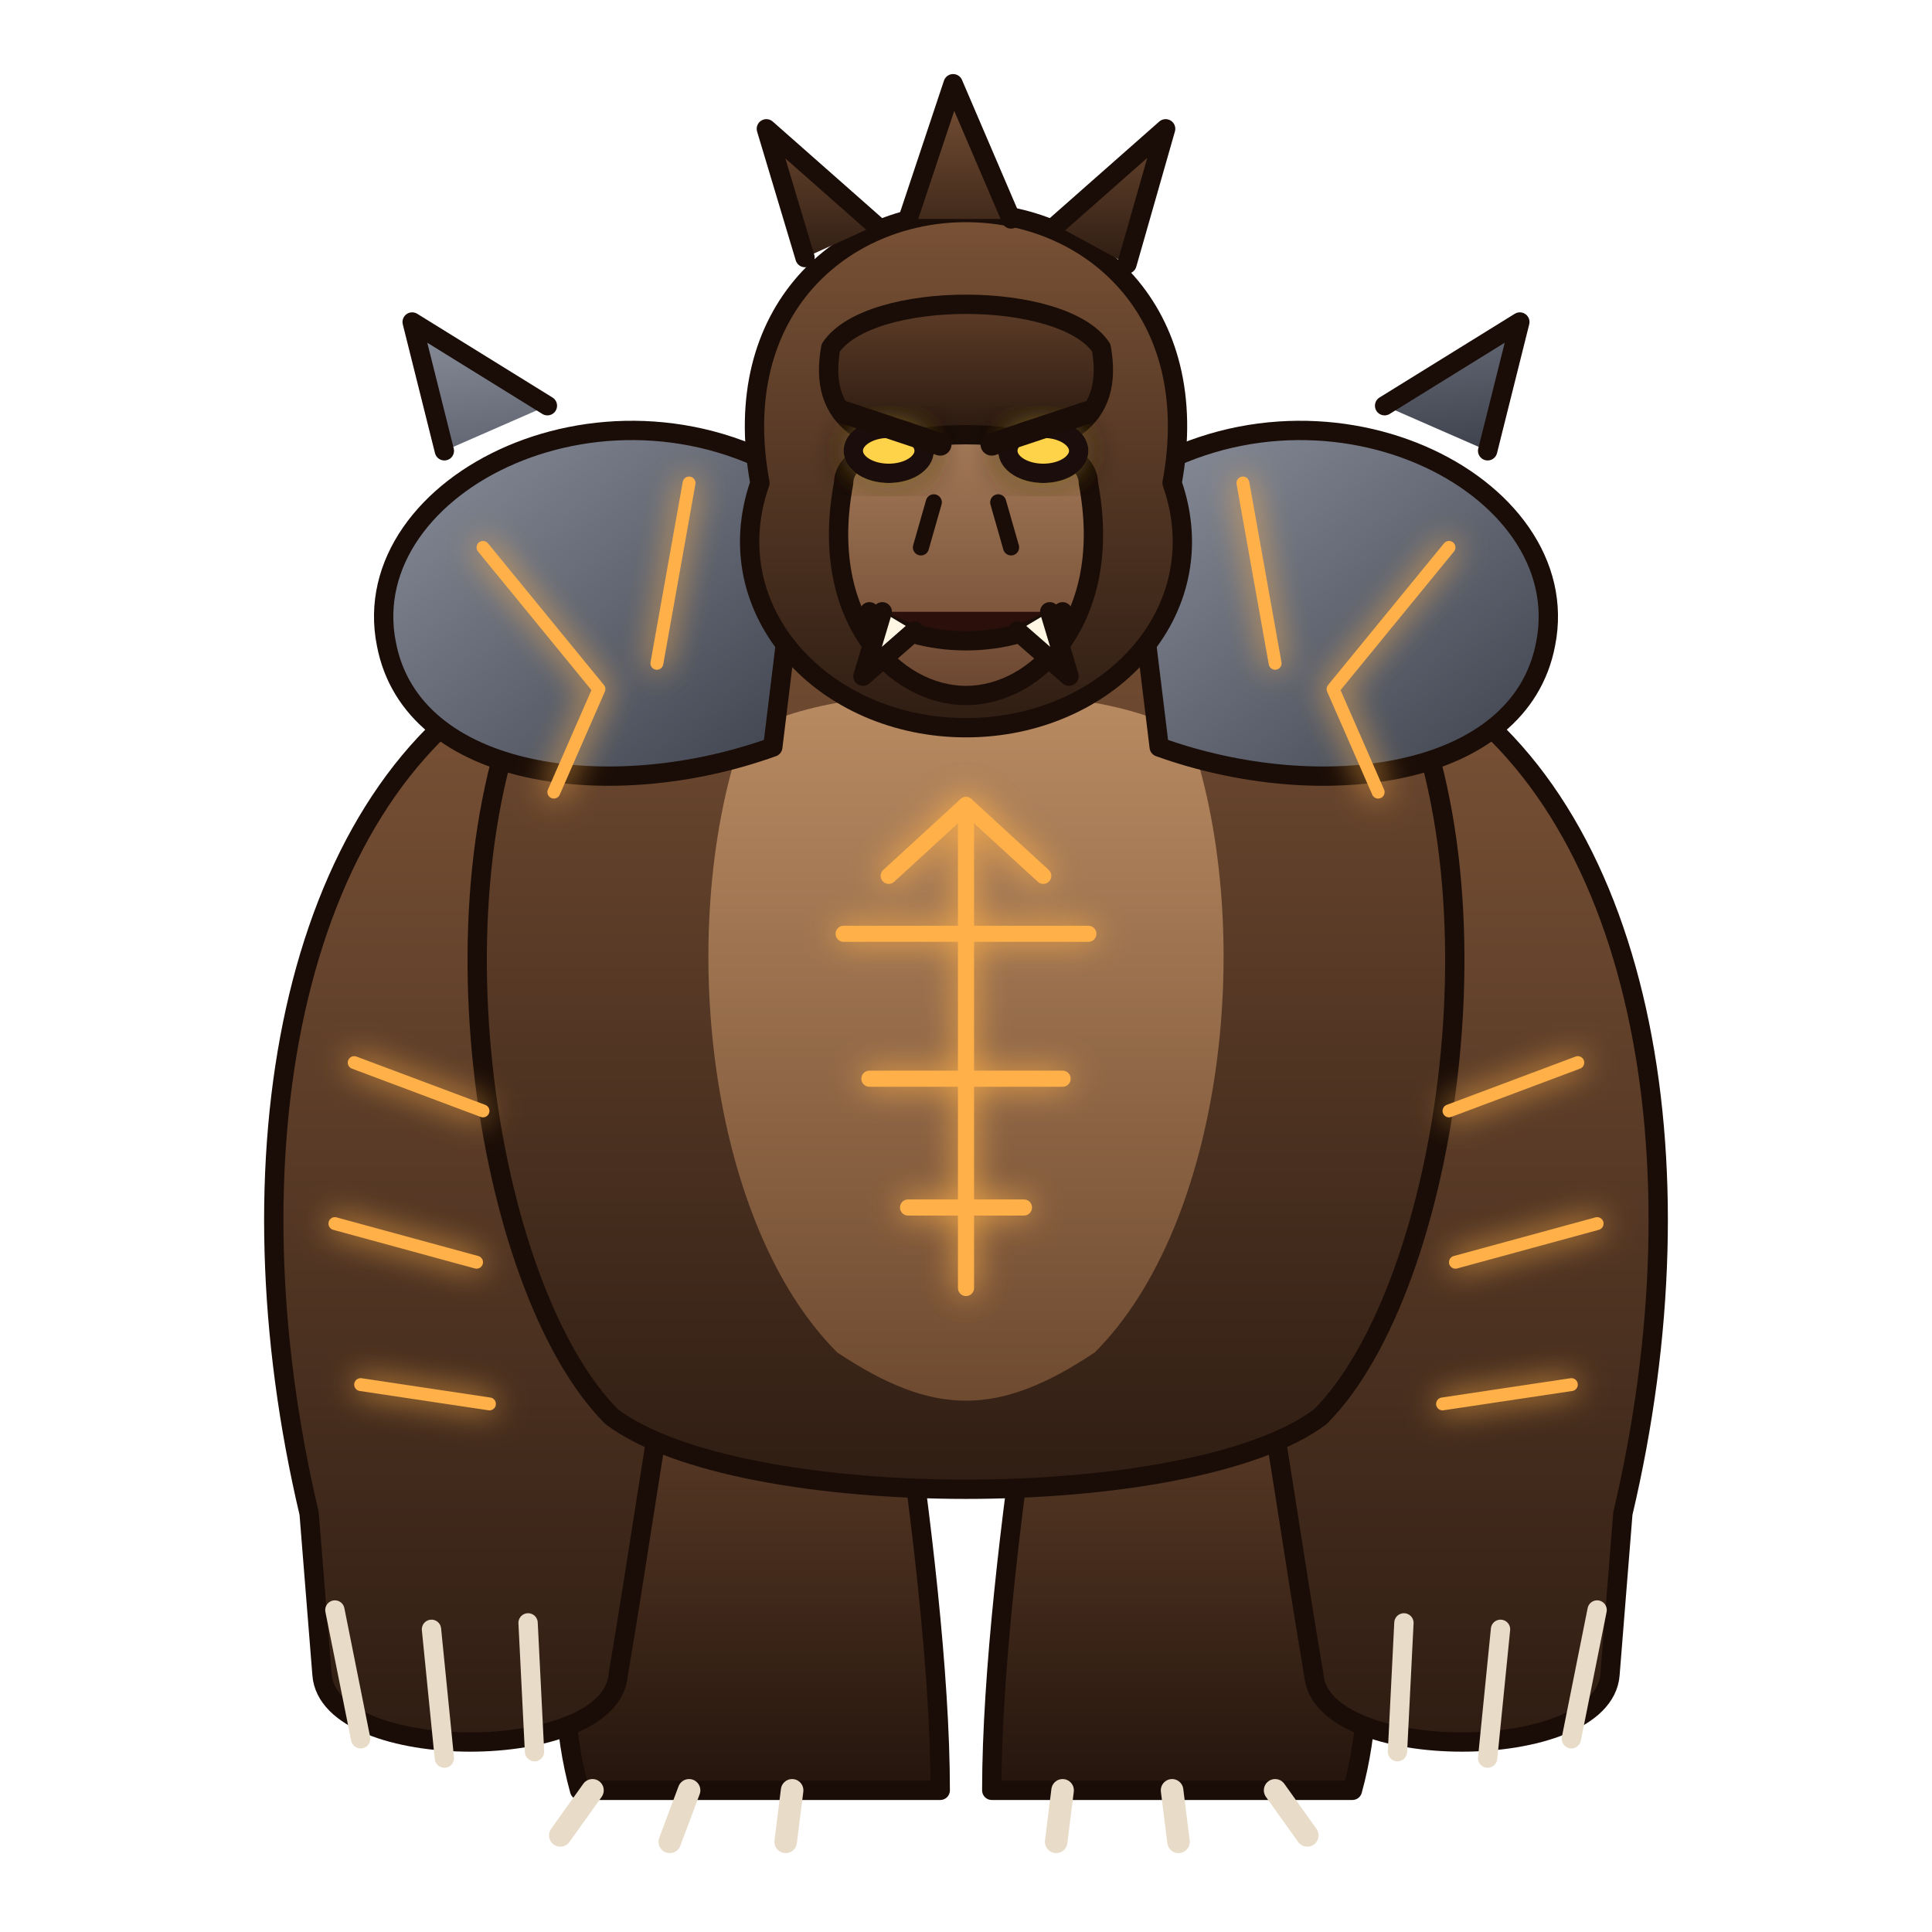
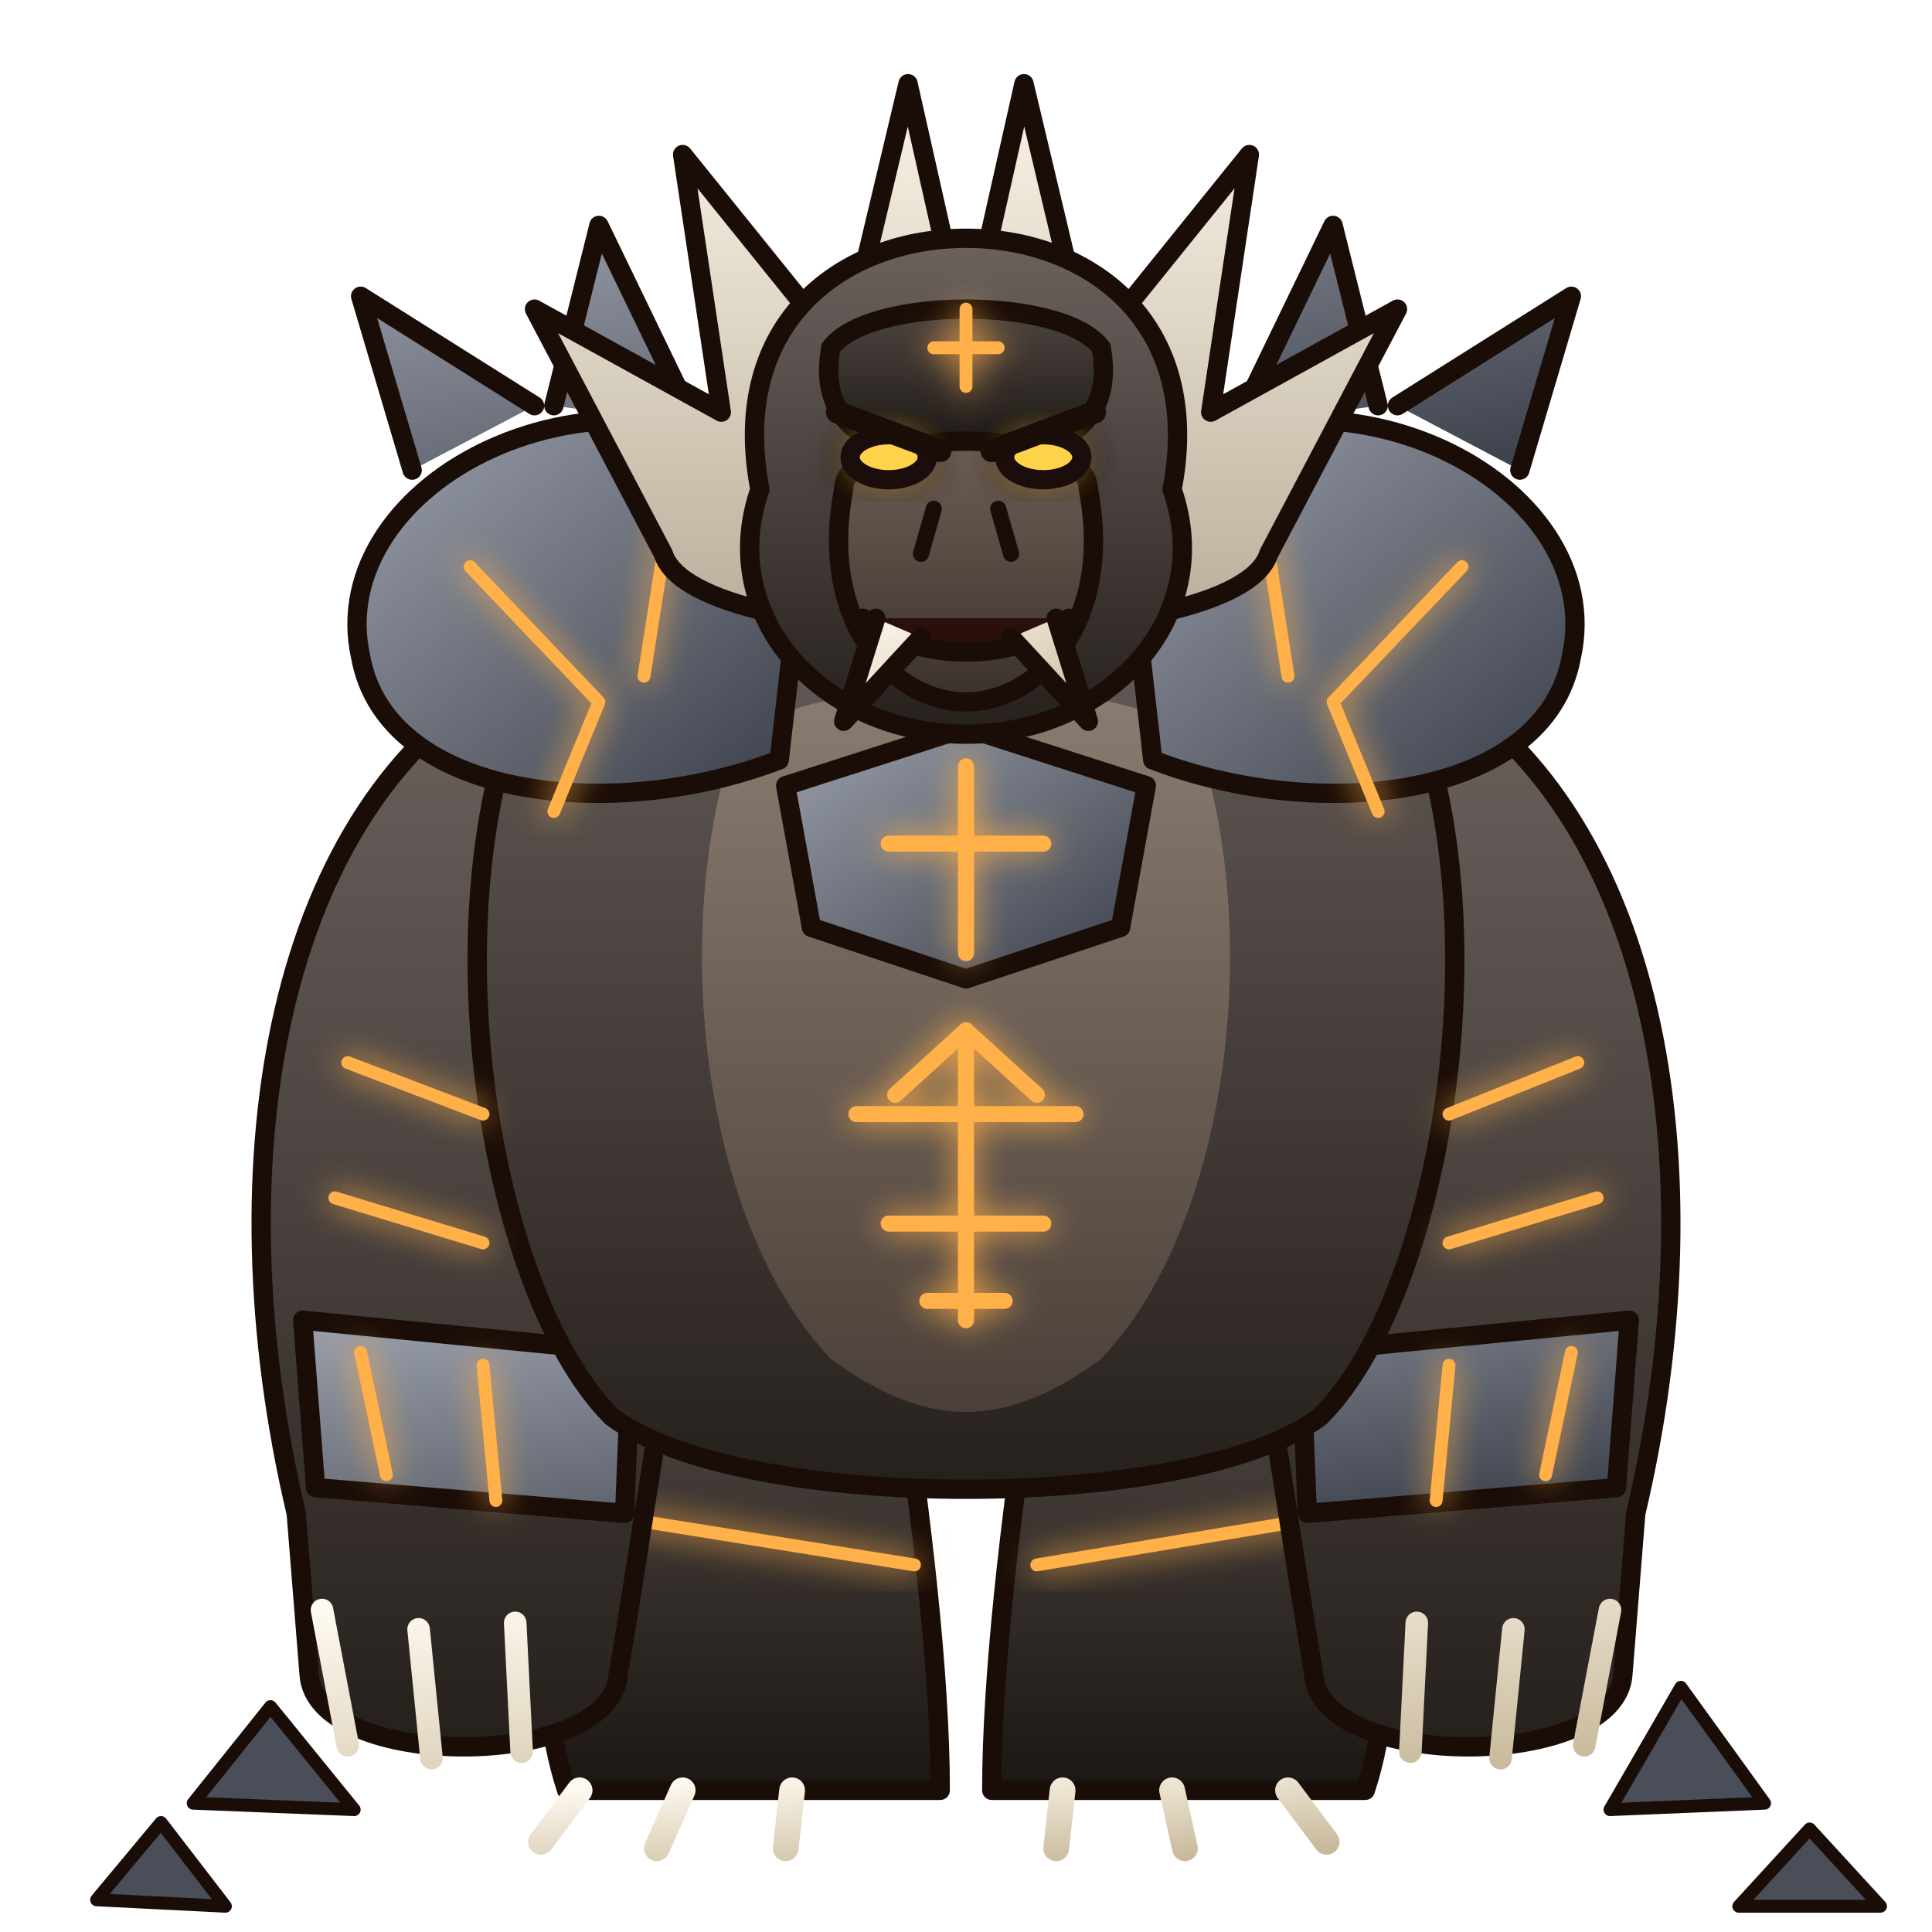
<svg xmlns="http://www.w3.org/2000/svg" viewBox="0 0 600 600">
  <defs>
    <linearGradient id="fur" x1="0" y1="0" x2="0" y2="1">
-       <stop offset="0" stop-color="#7a5236" />
-       <stop offset="1" stop-color="#2f1d13" />
+       <stop offset="0" stop-color="#6b625e" />
+       <stop offset="1" stop-color="#26201d" />
    </linearGradient>
    <linearGradient id="fur2" x1="0" y1="0" x2="0" y2="1">
-       <stop offset="0" stop-color="#5e3d28" />
-       <stop offset="1" stop-color="#24150d" />
+       <stop offset="0" stop-color="#4c4440" />
+       <stop offset="1" stop-color="#1c1714" />
+     </linearGradient>
+     <linearGradient id="mane" x1="0" y1="0" x2="0" y2="1">
+       <stop offset="0" stop-color="#fbf5e8" />
+       <stop offset="1" stop-color="#b9ae9a" />
    </linearGradient>
    <linearGradient id="chest" x1="0" y1="0" x2="0" y2="1">
-       <stop offset="0" stop-color="#b98b62" />
-       <stop offset="1" stop-color="#6e4a30" />
+       <stop offset="0" stop-color="#8a7c70" />
+       <stop offset="1" stop-color="#4b4039" />
    </linearGradient>
    <linearGradient id="rock" x1="0" y1="0" x2="1" y2="1">
-       <stop offset="0" stop-color="#8a8f9c" />
-       <stop offset="1" stop-color="#3d414c" />
+       <stop offset="0" stop-color="#9aa0ac" />
+       <stop offset="1" stop-color="#3a3e48" />
+     </linearGradient>
+     <linearGradient id="bone" x1="0" y1="0" x2="1" y2="1">
+       <stop offset="0" stop-color="#fffaf0" />
+       <stop offset="1" stop-color="#c8b99a" />
    </linearGradient>
    <linearGradient id="face" x1="0" y1="0" x2="0" y2="1">
-       <stop offset="0" stop-color="#a47a58" />
-       <stop offset="1" stop-color="#6b4630" />
+       <stop offset="0" stop-color="#6e5f56" />
+       <stop offset="1" stop-color="#3b312c" />
    </linearGradient>
    <filter id="glow" x="-50%" y="-50%" width="200%" height="200%">
      <feGaussianBlur stdDeviation="5" result="b" />
      <feMerge>
        <feMergeNode in="b" />
        <feMergeNode in="SourceGraphic" />
      </feMerge>
    </filter>
  </defs>
+   <g fill="#4a4e58" stroke="#1a0d07" stroke-width="4" stroke-linejoin="round">
+     <path d="M60 560 L84 530 L110 562 Z M500 562 L522 524 L548 560 Z M30 590 L50 566 L70 592 Z M540 592 L562 568 L584 592 Z" />
+   </g>
  <g stroke="#1a0d07" stroke-width="6" stroke-linejoin="round" stroke-linecap="round">
-     <path d="M200 430 C176 470 170 520 180 556 L292 556 C292 520 286 470 280 430 Z" fill="url(#fur2)" />
-     <path d="M320 430 C314 470 308 520 308 556 L420 556 C430 520 424 470 400 430 Z" fill="url(#fur2)" />
-     <path d="M184 556 L174 570 M214 556 L208 572 M246 556 L244 572 M330 556 L328 572 M364 556 L366 572 M396 556 L406 570" stroke="#e8dcc8" stroke-width="7" fill="none" />
-     <path d="M158 210 C90 250 70 360 96 470 L100 520 C102 548 190 548 192 520 C204 450 214 360 244 270 Z" fill="url(#fur)" />
-     <path d="M442 210 C510 250 530 360 504 470 L500 520 C498 548 410 548 408 520 C396 450 386 360 356 270 Z" fill="url(#fur)" />
-     <path d="M104 500 L112 540 M134 506 L138 546 M164 504 L166 544 M496 500 L488 540 M466 506 L462 546 M436 504 L434 544" stroke="#e8dcc8" stroke-width="6" fill="none" />
+     <path d="M196 430 C170 470 164 520 176 556 L292 556 C292 520 286 470 280 430 Z" fill="url(#fur2)" />
+     <path d="M320 430 C314 470 308 520 308 556 L424 556 C436 520 430 470 404 430 Z" fill="url(#fur2)" />
+     <path d="M184 470 L284 486 M322 486 L418 470" stroke="#ffb04a" stroke-width="4" fill="none" filter="url(#glow)" />
+     <path d="M180 556 L168 572 M212 556 L204 574 M246 556 L244 574 M330 556 L328 574 M364 556 L368 574 M400 556 L412 572" stroke="url(#bone)" stroke-width="8" fill="none" />
+     <path d="M158 210 C86 250 66 360 92 470 L96 520 C98 550 190 550 192 520 C204 450 214 360 244 270 Z" fill="url(#fur)" />
+     <path d="M442 210 C514 250 534 360 508 470 L504 520 C502 550 410 550 408 520 C396 450 386 360 356 270 Z" fill="url(#fur)" />
+     <path d="M94 410 L196 420 L194 470 L98 462 Z M404 420 L506 410 L502 462 L406 470 Z" fill="url(#rock)" />
+     <path d="M112 420 L120 458 M150 424 L154 466 M450 424 L446 466 M488 420 L480 458" fill="none" stroke="#ffb04a" stroke-width="4" filter="url(#glow)" />
+     <path d="M100 500 L108 542 M130 506 L134 546 M160 504 L162 544 M500 500 L492 542 M470 506 L466 546 M440 504 L438 544" stroke="url(#bone)" stroke-width="7" fill="none" />
    <path d="M170 200 C190 150 410 150 430 200 C470 270 450 400 410 440 C370 470 230 470 190 440 C150 400 130 270 170 200 Z" fill="url(#fur)" />
-     <path d="M230 230 C250 210 350 210 370 230 C390 290 380 380 340 420 C310 440 290 440 260 420 C220 380 210 290 230 230 Z" fill="url(#chest)" stroke="none" />
+     <path d="M228 230 C250 208 350 208 372 230 C392 290 382 380 342 422 C312 444 288 444 258 422 C218 380 208 290 228 230 Z" fill="url(#chest)" stroke="none" />
+     <path d="M244 244 L300 226 L356 244 L348 288 L300 304 L252 288 Z" fill="url(#rock)" />
    <g fill="none" stroke="#ffb04a" stroke-width="5" stroke-linecap="round" filter="url(#glow)">
-       <path d="M300 250 L300 400 M262 290 L338 290 M270 335 L330 335 M282 375 L318 375" />
-       <path d="M300 250 L276 272 M300 250 L324 272" />
+       <path d="M300 238 L300 296 M276 262 L324 262" />
+       <path d="M300 320 L300 410 M266 346 L334 346 M276 380 L324 380 M288 404 L312 404" />
+       <path d="M300 320 L278 340 M300 320 L322 340" />
    </g>
    <g fill="none" stroke="#ffb04a" stroke-width="4" stroke-linecap="round" filter="url(#glow)">
-       <path d="M110 330 L150 345 M104 380 L148 392 M112 430 L152 436" />
-       <path d="M490 330 L450 345 M496 380 L452 392 M488 430 L448 436" />
+       <path d="M108 330 L150 346 M104 372 L150 386 M490 330 L450 346 M496 372 L450 386" />
    </g>
-     <path d="M120 200 C110 150 190 110 250 150 L240 232 C190 250 128 242 120 200 Z" fill="url(#rock)" />
-     <path d="M480 200 C490 150 410 110 350 150 L360 232 C410 250 472 242 480 200 Z" fill="url(#rock)" />
-     <path d="M150 170 L186 214 L172 246 M214 150 L204 206 M450 170 L414 214 L428 246 M386 150 L396 206" fill="none" stroke="#ffb04a" stroke-width="4" filter="url(#glow)" />
-     <path d="M138 140 L128 100 L170 126 M462 140 L472 100 L430 126" fill="url(#rock)" />
-     <path d="M236 150 C226 96 262 66 300 66 C338 66 374 96 364 150 C378 190 344 226 300 226 C256 226 222 190 236 150 Z" fill="url(#fur)" />
-     <path d="M258 108 C270 90 330 90 342 108 C346 130 332 140 300 140 C268 140 254 130 258 108 Z" fill="url(#fur2)" />
-     <path d="M262 150 C262 130 338 130 338 150 C346 192 322 216 300 216 C278 216 254 192 262 150 Z" fill="url(#face)" />
+     <path d="M112 204 C100 150 186 104 252 148 L242 236 C190 256 120 248 112 204 Z" fill="url(#rock)" />
+     <path d="M488 204 C500 150 414 104 348 148 L358 236 C410 256 480 248 488 204 Z" fill="url(#rock)" />
+     <path d="M146 176 L186 218 L172 252 M210 146 L200 210 M454 176 L414 218 L428 252 M390 146 L400 210" fill="none" stroke="#ffb04a" stroke-width="4" filter="url(#glow)" />
+     <path d="M128 146 L112 92 L166 126 M172 126 L186 70 L216 132 M472 146 L488 92 L434 126 M428 126 L414 70 L384 132" fill="url(#rock)" />
+     <path d="M206 172 L166 96 L224 128 L212 48 L262 110 L282 26 L300 106 L318 26 L338 110 L388 48 L376 128 L434 96 L394 172 C384 204 216 204 206 172 Z" fill="url(#mane)" />
+     <path d="M236 152 C226 100 262 74 300 74 C338 74 374 100 364 152 C378 192 344 228 300 228 C256 228 222 192 236 152 Z" fill="url(#fur)" />
+     <path d="M258 108 C270 92 330 92 342 108 C346 130 332 142 300 142 C268 142 254 130 258 108 Z" fill="url(#fur2)" />
+     <path d="M262 152 C262 132 338 132 338 152 C346 194 322 218 300 218 C278 218 254 194 262 152 Z" fill="url(#face)" />
    <g filter="url(#glow)">
-       <ellipse cx="276" cy="140" rx="11" ry="7" fill="#ffd34a" />
-       <ellipse cx="324" cy="140" rx="11" ry="7" fill="#ffd34a" />
+       <ellipse cx="276" cy="142" rx="12" ry="7" fill="#ffd34a" />
+       <ellipse cx="324" cy="142" rx="12" ry="7" fill="#ffd34a" />
    </g>
-     <path d="M262 128 L292 138 M338 128 L308 138" stroke="#1a0d07" stroke-width="7" fill="none" />
-     <path d="M290 156 L286 170 M310 156 L314 170" stroke="#1a0d07" stroke-width="5" fill="none" />
-     <path d="M270 190 C285 202 315 202 330 190" fill="#2a0f0a" />
-     <path d="M274 190 L268 210 L284 196 M326 190 L332 210 L316 196" fill="#fff6e4" />
-     <path d="M250 80 L238 40 L272 70 M282 68 L296 26 L314 68 M328 70 L362 40 L350 82" fill="url(#fur)" />
+     <path d="M260 128 L292 140 M340 128 L308 140" stroke="#1a0d07" stroke-width="7" fill="none" />
+     <path d="M290 158 L286 172 M310 158 L314 172" stroke="#1a0d07" stroke-width="5" fill="none" />
+     <path d="M268 192 C284 206 316 206 332 192" fill="#2a0f0a" />
+     <path d="M272 192 L262 224 L286 198 M328 192 L338 224 L314 198" fill="url(#bone)" />
+     <path d="M300 96 L300 120 M290 108 L310 108" stroke="#ffb04a" stroke-width="4" fill="none" filter="url(#glow)" />
  </g>
</svg>
